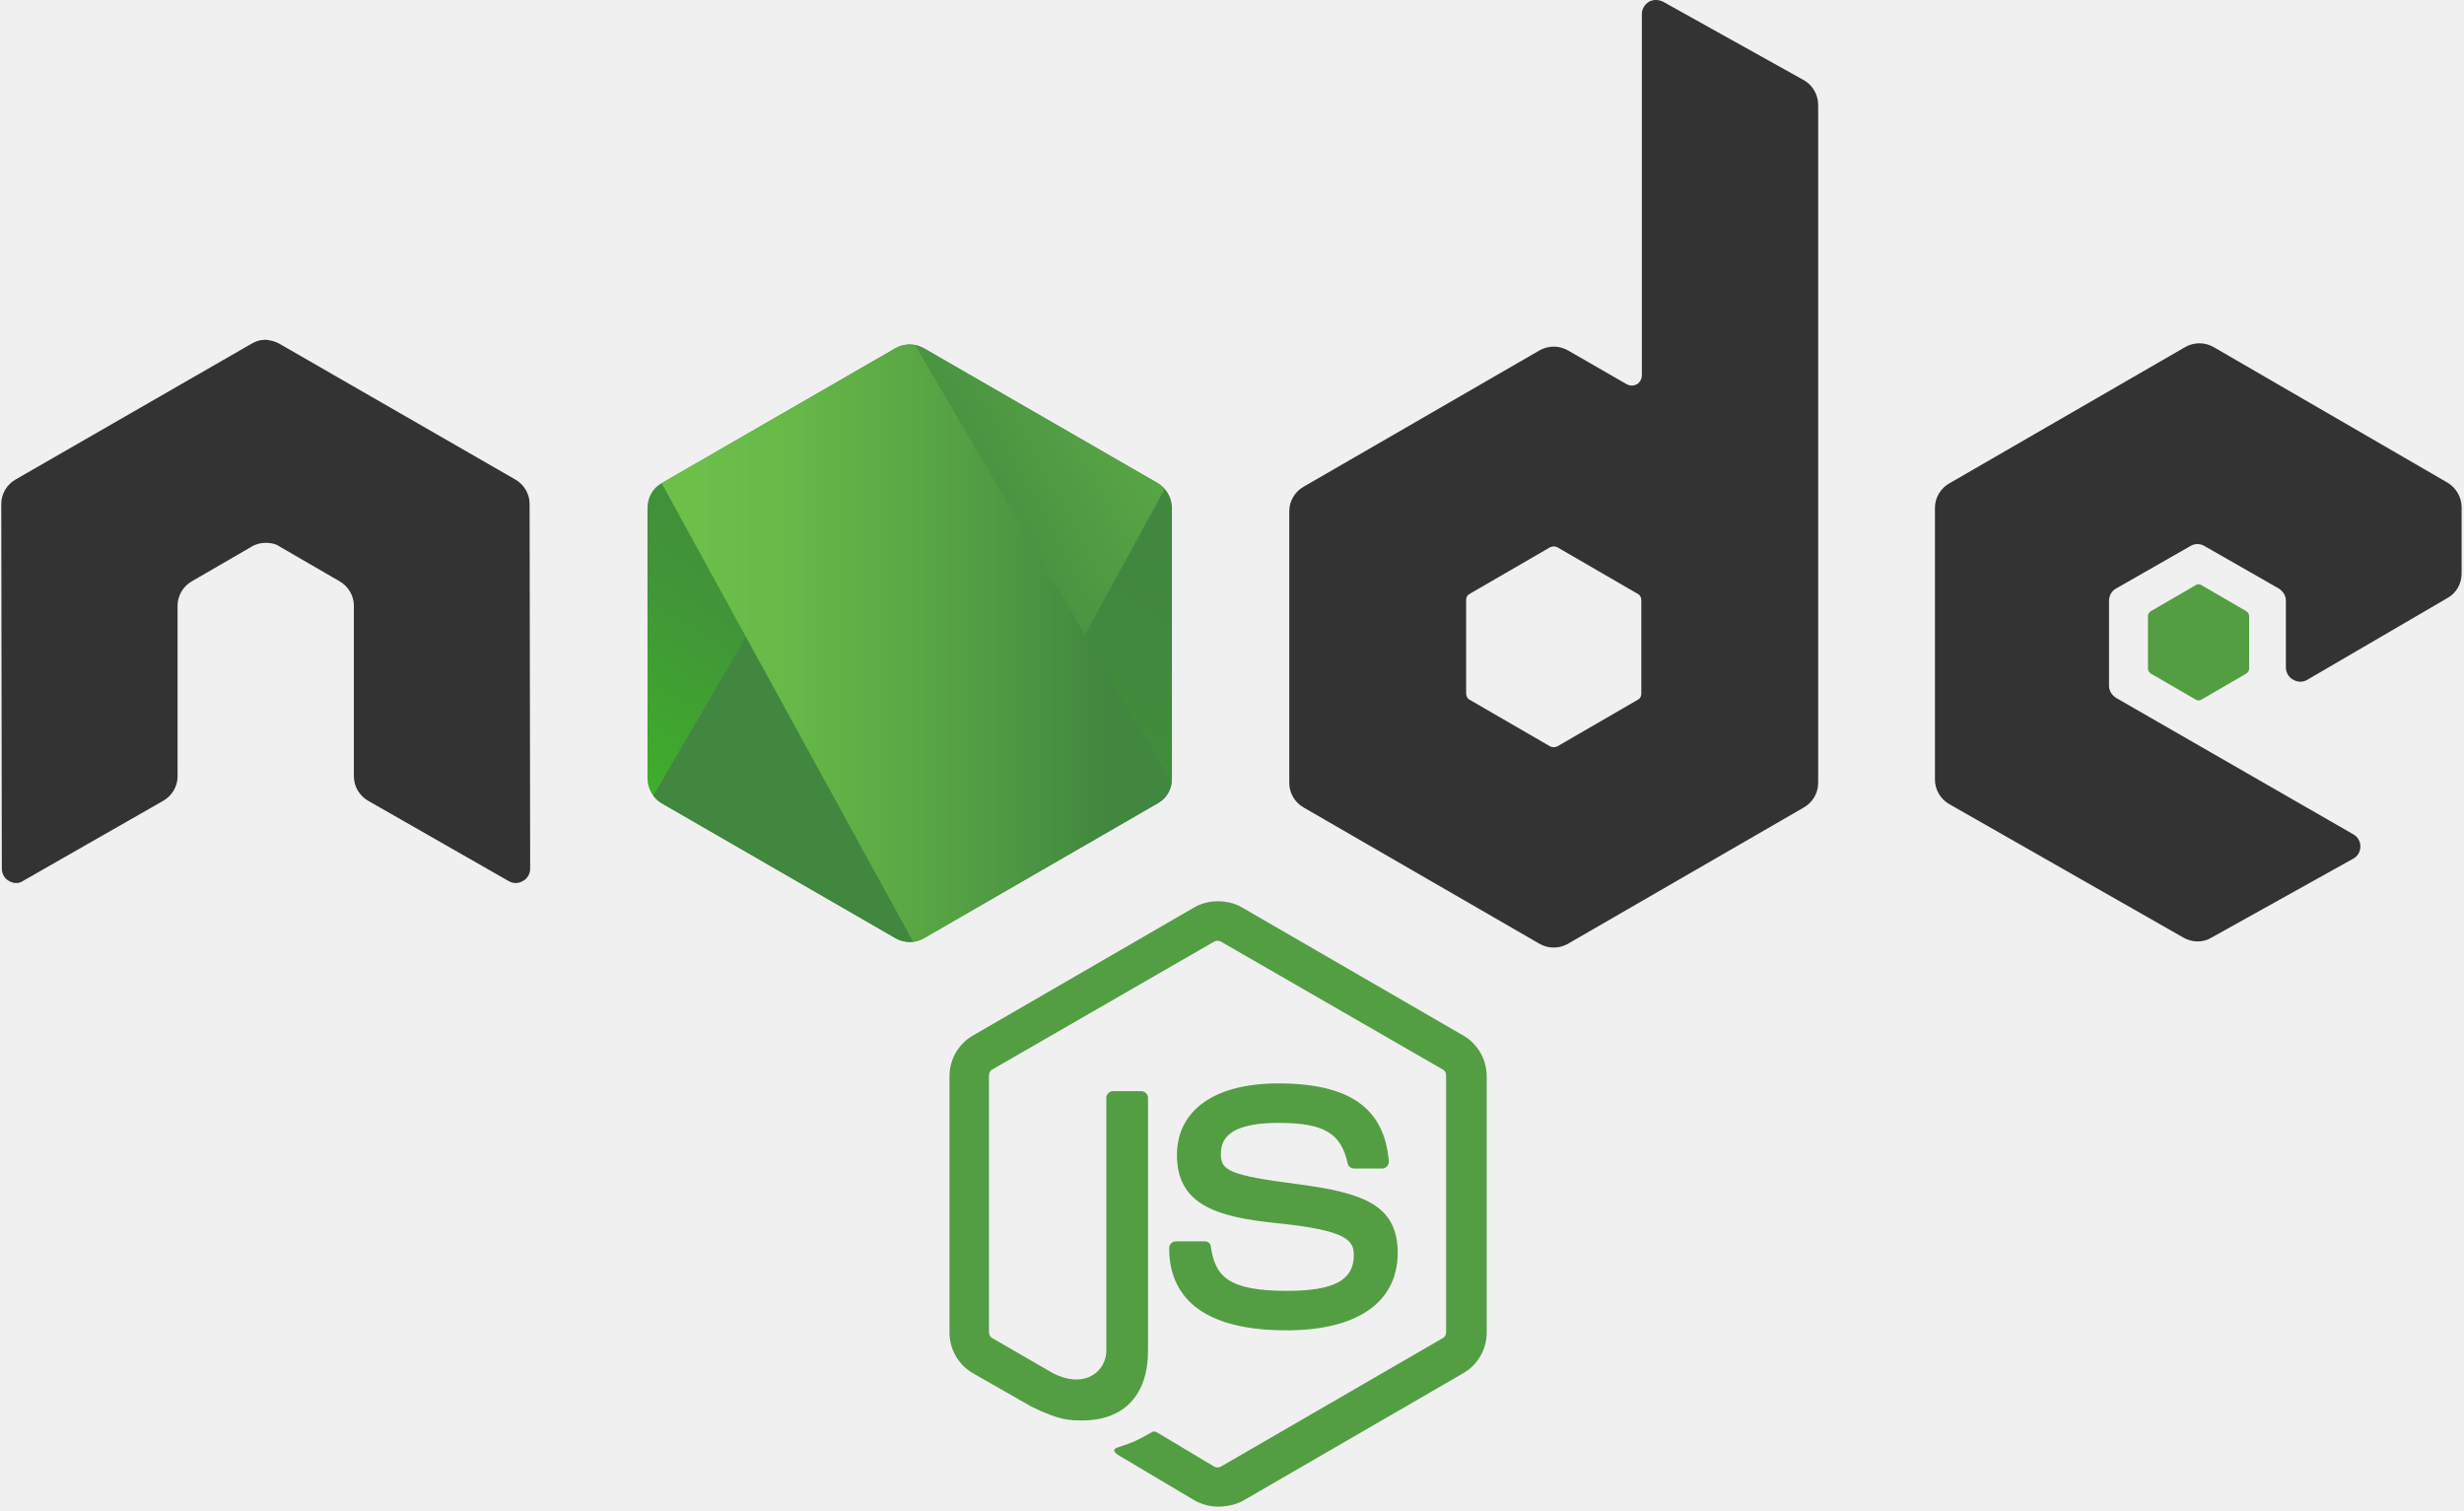
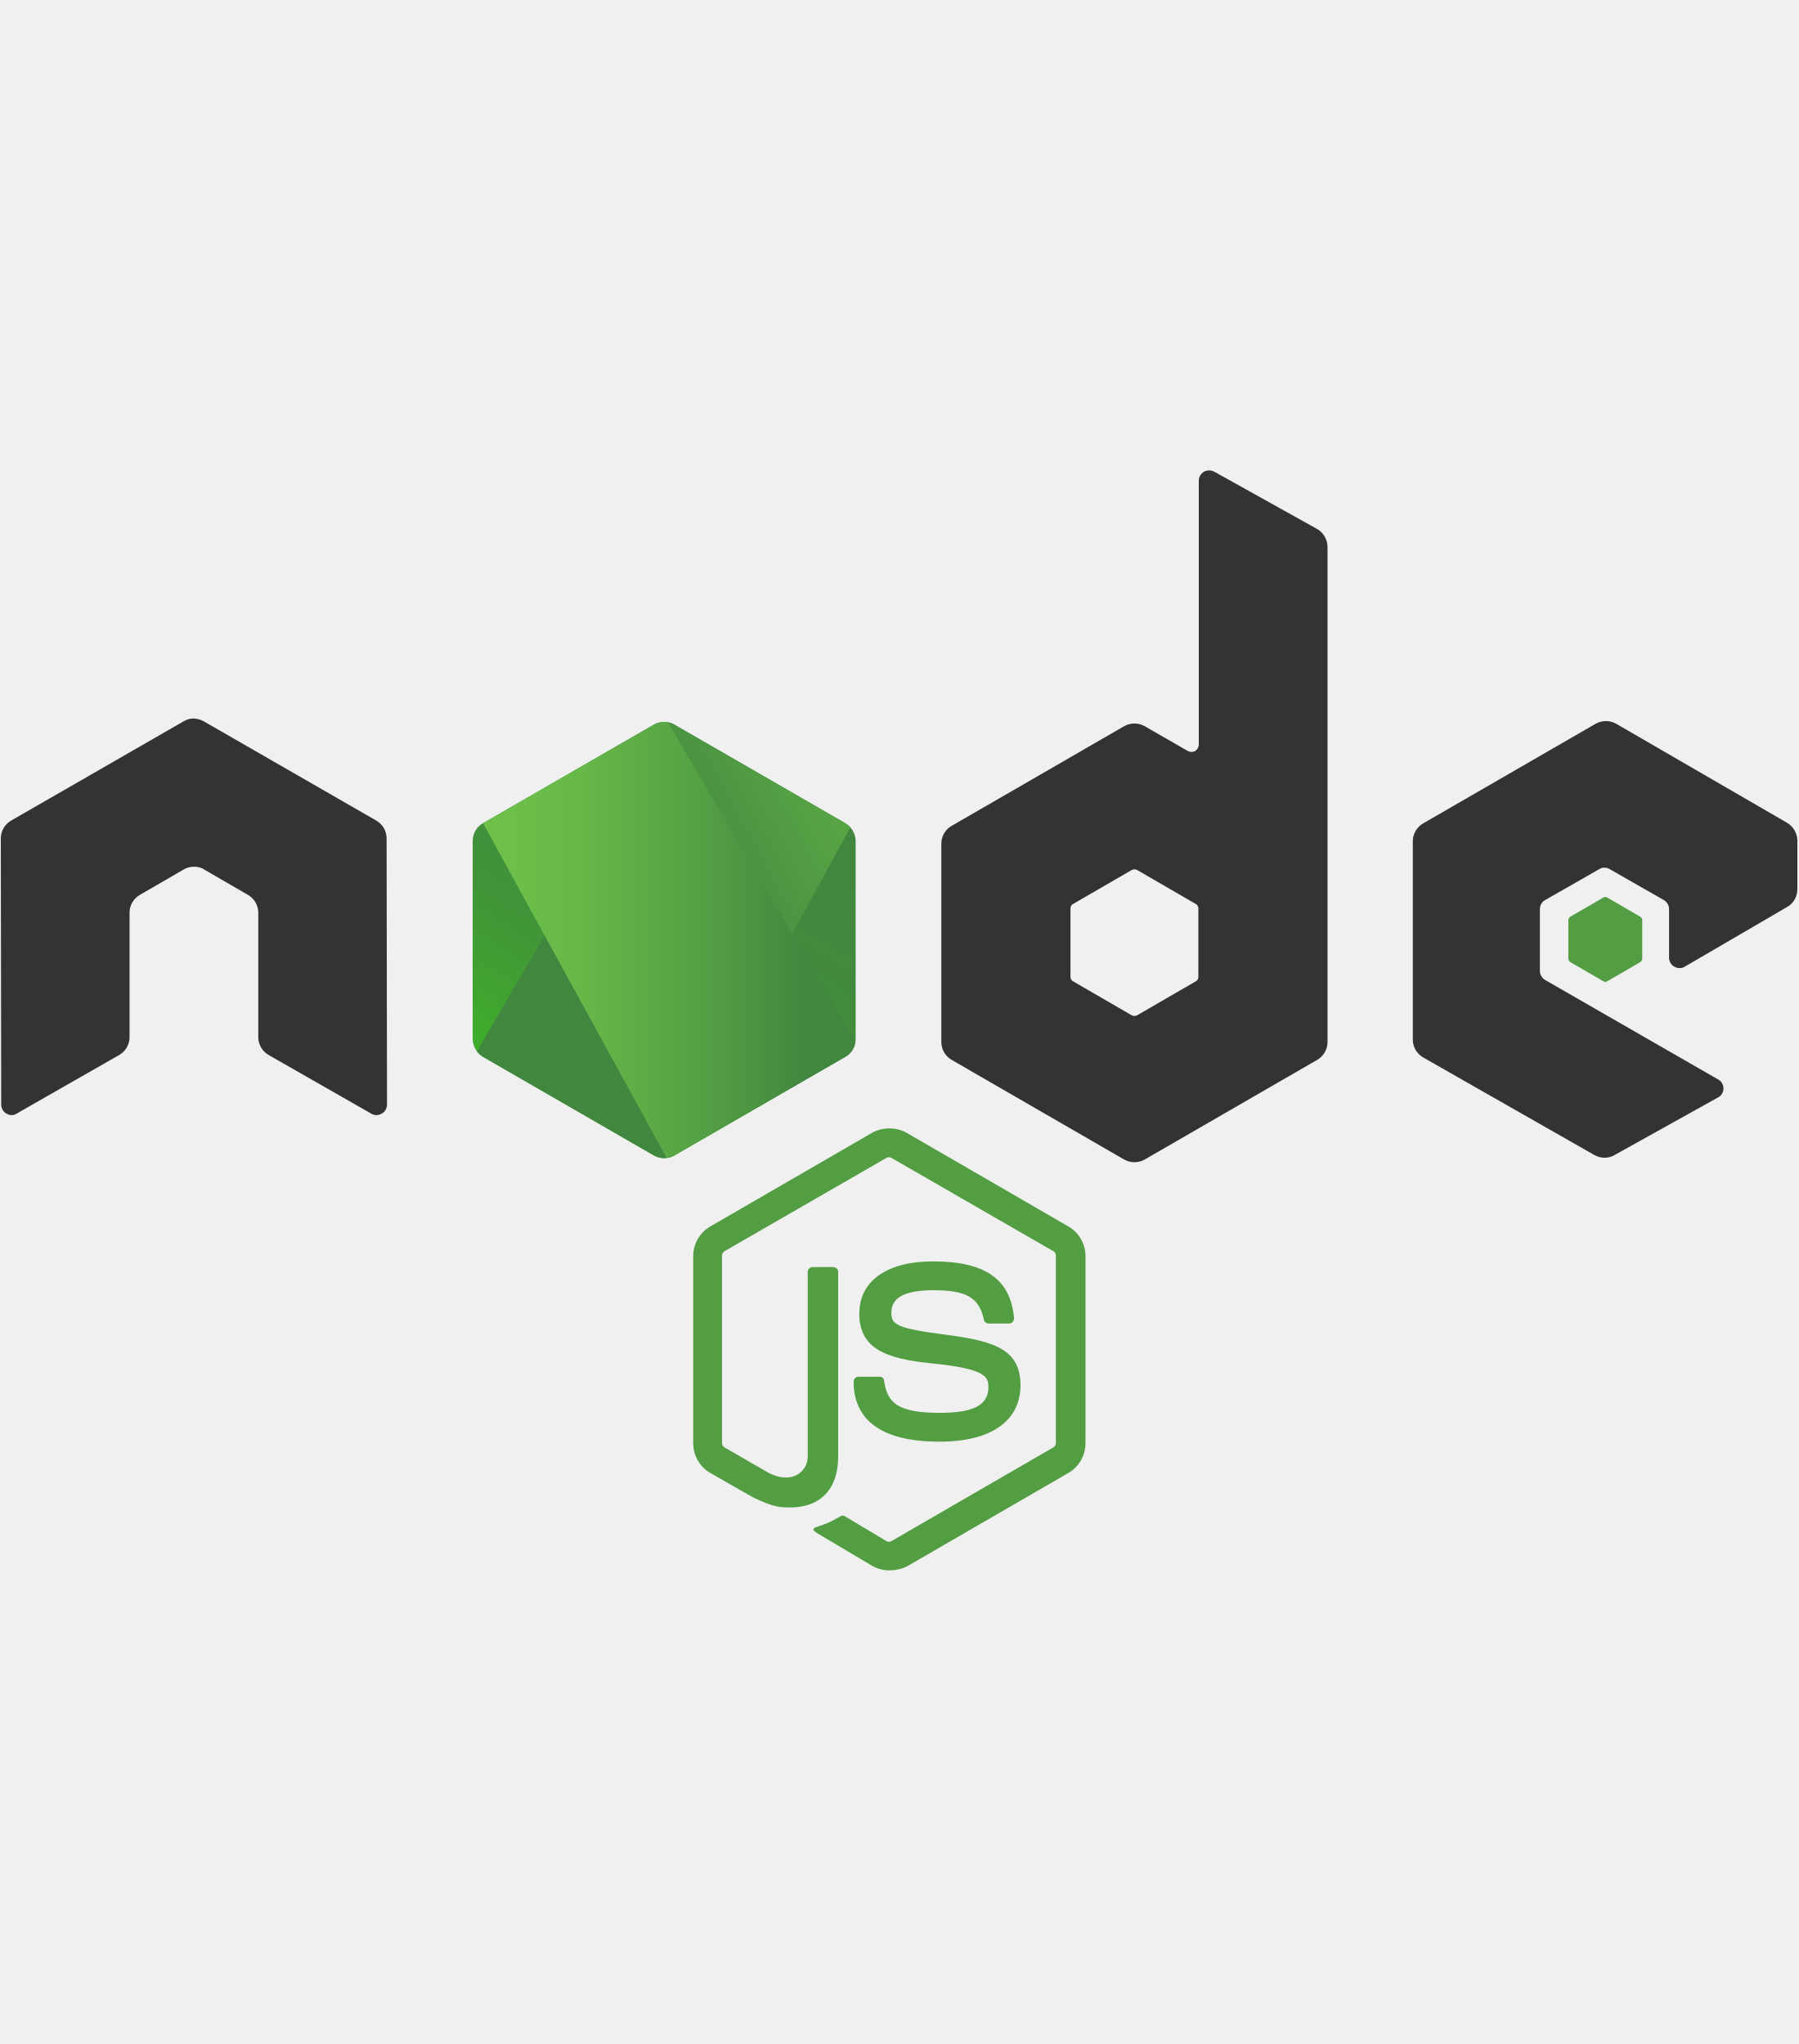
- <svg xmlns="http://www.w3.org/2000/svg" xmlns:xlink="http://www.w3.org/1999/xlink" width="2500" height="1533" viewBox="0 0 512 314" preserveAspectRatio="xMidYMid">
+ <svg xmlns="http://www.w3.org/2000/svg" xmlns:xlink="http://www.w3.org/1999/xlink" width="2200" height="2500" viewBox="0 0 512 314" preserveAspectRatio="xMidYMid">
  <defs>
    <linearGradient x1="68.188%" y1="17.487%" x2="27.823%" y2="89.755%" id="b">
      <stop stop-color="#41873F" offset="0%" />
      <stop stop-color="#418B3D" offset="32.88%" />
      <stop stop-color="#419637" offset="63.52%" />
      <stop stop-color="#3FA92D" offset="93.19%" />
      <stop stop-color="#3FAE2A" offset="100%" />
    </linearGradient>
    <path id="a" d="M57.903 1.85a5.957 5.957 0 0 0-5.894 0L3.352 29.933c-1.85 1.04-2.89 3.005-2.89 5.085v56.286c0 2.08 1.156 4.045 2.89 5.085l48.657 28.085a5.957 5.957 0 0 0 5.894 0l48.658-28.085c1.849-1.04 2.89-3.005 2.89-5.085V35.019c0-2.08-1.157-4.045-2.89-5.085L57.903 1.85z" />
    <linearGradient x1="43.277%" y1="55.169%" x2="159.245%" y2="-18.306%" id="d">
      <stop stop-color="#41873F" offset="13.76%" />
      <stop stop-color="#54A044" offset="40.32%" />
      <stop stop-color="#66B848" offset="71.36%" />
      <stop stop-color="#6CC04A" offset="90.81%" />
    </linearGradient>
    <linearGradient x1="-4413.77%" y1="13.43%" x2="5327.93%" y2="13.43%" id="e">
      <stop stop-color="#6CC04A" offset="9.192%" />
      <stop stop-color="#66B848" offset="28.64%" />
      <stop stop-color="#54A044" offset="59.68%" />
      <stop stop-color="#41873F" offset="86.24%" />
    </linearGradient>
    <linearGradient x1="-4.389%" y1="49.997%" x2="101.499%" y2="49.997%" id="f">
      <stop stop-color="#6CC04A" offset="9.192%" />
      <stop stop-color="#66B848" offset="28.64%" />
      <stop stop-color="#54A044" offset="59.68%" />
      <stop stop-color="#41873F" offset="86.24%" />
    </linearGradient>
    <linearGradient x1="-9713.77%" y1="36.21%" x2="27.93%" y2="36.21%" id="g">
      <stop stop-color="#6CC04A" offset="9.192%" />
      <stop stop-color="#66B848" offset="28.64%" />
      <stop stop-color="#54A044" offset="59.68%" />
      <stop stop-color="#41873F" offset="86.24%" />
    </linearGradient>
    <linearGradient x1="-103.861%" y1="50.275%" x2="100.797%" y2="50.275%" id="h">
      <stop stop-color="#6CC04A" offset="9.192%" />
      <stop stop-color="#66B848" offset="28.64%" />
      <stop stop-color="#54A044" offset="59.68%" />
      <stop stop-color="#41873F" offset="86.24%" />
    </linearGradient>
    <linearGradient x1="130.613%" y1="-211.069%" x2="4.393%" y2="201.605%" id="i">
      <stop stop-color="#41873F" offset="0%" />
      <stop stop-color="#418B3D" offset="32.88%" />
      <stop stop-color="#419637" offset="63.52%" />
      <stop stop-color="#3FA92D" offset="93.19%" />
      <stop stop-color="#3FAE2A" offset="100%" />
    </linearGradient>
  </defs>
  <g fill="none">
    <path d="M253.11 313.094c-1.733 0-3.351-.462-4.854-1.271l-15.371-9.13c-2.312-1.272-1.156-1.734-.462-1.965 3.12-1.04 3.698-1.272 6.934-3.12.347-.232.81-.116 1.156.115l11.789 7.05c.462.231 1.04.231 1.386 0l46.115-26.698c.462-.231.694-.694.694-1.271v-53.28c0-.579-.232-1.04-.694-1.272l-46.115-26.582c-.462-.232-1.04-.232-1.386 0l-46.115 26.582c-.462.231-.694.809-.694 1.271v53.28c0 .463.232 1.04.694 1.272l12.598 7.281c6.819 3.467 11.095-.578 11.095-4.623v-52.587c0-.693.578-1.387 1.387-1.387h5.894c.694 0 1.387.578 1.387 1.387v52.587c0 9.13-4.97 14.447-13.638 14.447-2.658 0-4.738 0-10.633-2.89l-12.135-6.934c-3.005-1.733-4.854-4.97-4.854-8.437v-53.28c0-3.467 1.849-6.704 4.854-8.437l46.114-26.698c2.89-1.618 6.82-1.618 9.709 0l46.114 26.698c3.005 1.733 4.855 4.97 4.855 8.437v53.28c0 3.467-1.85 6.704-4.855 8.437l-46.114 26.698c-1.503.694-3.236 1.04-4.854 1.04zm14.216-36.637c-20.225 0-24.386-9.246-24.386-17.105 0-.694.578-1.387 1.387-1.387h6.01c.693 0 1.271.462 1.271 1.156.925 6.125 3.583 9.13 15.834 9.13 9.708 0 13.87-2.196 13.87-7.397 0-3.005-1.157-5.2-16.297-6.703-12.598-1.272-20.457-4.045-20.457-14.1 0-9.362 7.86-14.91 21.035-14.91 14.793 0 22.075 5.086 23 16.18 0 .348-.116.694-.347 1.041-.232.231-.578.462-.925.462h-6.01c-.578 0-1.156-.462-1.271-1.04-1.387-6.356-4.97-8.437-14.447-8.437-10.633 0-11.905 3.699-11.905 6.472 0 3.352 1.503 4.392 15.834 6.241 14.216 1.85 20.92 4.508 20.92 14.447-.116 10.171-8.437 15.95-23.116 15.95z" fill="#539E43" />
    <path d="M110.028 104.712c0-2.08-1.156-4.046-3.005-5.086l-49.004-28.2c-.81-.463-1.734-.694-2.658-.81h-.463c-.924 0-1.849.347-2.658.81l-49.004 28.2c-1.85 1.04-3.005 3.005-3.005 5.086l.116 75.817c0 1.04.578 2.08 1.502 2.543.925.578 2.08.578 2.89 0l29.125-16.643c1.849-1.04 3.005-3.005 3.005-5.085v-35.482c0-2.08 1.155-4.045 3.005-5.085l12.366-7.166c.925-.578 1.965-.81 3.005-.81 1.04 0 2.08.232 2.89.81l12.366 7.166c1.85 1.04 3.005 3.004 3.005 5.085v35.482c0 2.08 1.156 4.045 3.005 5.085l29.125 16.643c.925.578 2.08.578 3.005 0 .925-.463 1.503-1.503 1.503-2.543l-.116-75.817zM345.571.347c-.924-.463-2.08-.463-2.89 0-.924.578-1.502 1.502-1.502 2.542v75.125c0 .693-.346 1.386-1.04 1.849-.693.346-1.387.346-2.08 0l-12.251-7.05a5.957 5.957 0 0 0-5.895 0l-49.004 28.316c-1.849 1.04-3.005 3.005-3.005 5.085v56.516c0 2.08 1.156 4.046 3.005 5.086l49.004 28.316a5.957 5.957 0 0 0 5.895 0l49.004-28.316c1.849-1.04 3.005-3.005 3.005-5.086V21.844c0-2.196-1.156-4.16-3.005-5.201L345.572.347zm-4.507 143.776c0 .578-.231 1.04-.694 1.271l-16.758 9.708a1.714 1.714 0 0 1-1.503 0l-16.758-9.708c-.463-.231-.694-.809-.694-1.271v-19.417c0-.578.231-1.04.694-1.271l16.758-9.709a1.714 1.714 0 0 1 1.503 0l16.758 9.709c.463.23.694.809.694 1.271v19.417zM508.648 124.244c1.85-1.04 2.89-3.005 2.89-5.086v-13.753c0-2.08-1.156-4.045-2.89-5.085l-48.657-28.2a5.957 5.957 0 0 0-5.894 0l-49.004 28.315c-1.85 1.04-3.005 3.005-3.005 5.086v56.516c0 2.08 1.155 4.045 3.005 5.085l48.657 27.738c1.85 1.04 4.045 1.04 5.779 0L489 178.45c.925-.463 1.503-1.503 1.503-2.543 0-1.04-.578-2.08-1.503-2.543l-49.235-28.316c-.924-.577-1.502-1.502-1.502-2.542v-17.683c0-1.04.578-2.08 1.502-2.543l15.372-8.784a2.821 2.821 0 0 1 3.005 0l15.371 8.784c.925.578 1.503 1.502 1.503 2.543v13.869c0 1.04.578 2.08 1.502 2.542.925.578 2.08.578 3.005 0l29.125-16.99z" fill="#333" />
    <path d="M456.293 121.586a1.05 1.05 0 0 1 1.155 0l9.362 5.432c.347.23.578.577.578 1.04v10.864c0 .462-.231.809-.578 1.04l-9.362 5.432a1.05 1.05 0 0 1-1.155 0l-9.362-5.432c-.347-.231-.578-.578-.578-1.04v-10.864c0-.463.231-.81.578-1.04l9.362-5.432z" fill="#539E43" />
    <g transform="translate(134.068 70.501)">
      <mask id="c" fill="#fff">
        <use xlink:href="#a" />
      </mask>
      <use fill="url(#b)" xlink:href="#a" />
      <g mask="url(#c)">
        <path d="M51.893 1.85L3.121 29.933C1.27 30.974 0 32.94 0 35.02v56.286c0 1.387.578 2.658 1.502 3.698L56.285 1.156c-1.387-.231-3.005-.116-4.392.693zM56.632 125.053c.462-.116.925-.347 1.387-.578l48.773-28.085c1.85-1.04 3.005-3.005 3.005-5.085V35.019c0-1.502-.694-3.005-1.734-4.045l-51.43 94.079z" />
        <path d="M106.676 29.934L57.788 1.85a8.025 8.025 0 0 0-1.503-.578L1.502 95.12a6.082 6.082 0 0 0 1.619 1.387l48.888 28.085c1.387.809 3.005 1.04 4.507.577l51.432-94.078c-.347-.462-.81-.81-1.272-1.156z" fill="url(#d)" />
      </g>
      <g mask="url(#c)">
        <path d="M109.797 91.305V35.019c0-2.08-1.271-4.045-3.12-5.085L57.786 1.85a5.106 5.106 0 0 0-1.848-.693l53.511 91.42c.231-.347.347-.809.347-1.271zM3.12 29.934C1.272 30.974 0 32.94 0 35.02v56.286c0 2.08 1.387 4.045 3.12 5.085l48.889 28.085c1.156.693 2.427.925 3.814.693L3.467 29.818l-.346.116z" />
        <path fill="url(#e)" fill-rule="evenodd" d="M50.391.809l-.693.347h.924l-.231-.347z" transform="translate(0 -9.246)" />
        <path d="M106.792 105.636c1.387-.809 2.427-2.196 2.89-3.698L56.053 10.402c-1.387-.231-2.89-.116-4.16.693L3.351 39.065l52.355 95.465a8.057 8.057 0 0 0 2.196-.693l48.889-28.2z" fill="url(#f)" fill-rule="evenodd" transform="translate(0 -9.246)" />
        <path fill="url(#g)" fill-rule="evenodd" d="M111.3 104.712l-.347-.578v.809l.346-.231z" transform="translate(0 -9.246)" />
        <path d="M106.792 105.636l-48.773 28.085a6.973 6.973 0 0 1-2.196.693l.925 1.734 54.089-31.32v-.694l-1.387-2.312c-.231 1.618-1.271 3.005-2.658 3.814z" fill="url(#h)" fill-rule="evenodd" transform="translate(0 -9.246)" />
        <path d="M106.792 105.636l-48.773 28.085a6.973 6.973 0 0 1-2.196.693l.925 1.734 54.089-31.32v-.694l-1.387-2.312c-.231 1.618-1.271 3.005-2.658 3.814z" fill="url(#i)" fill-rule="evenodd" transform="translate(0 -9.246)" />
      </g>
    </g>
  </g>
</svg>
